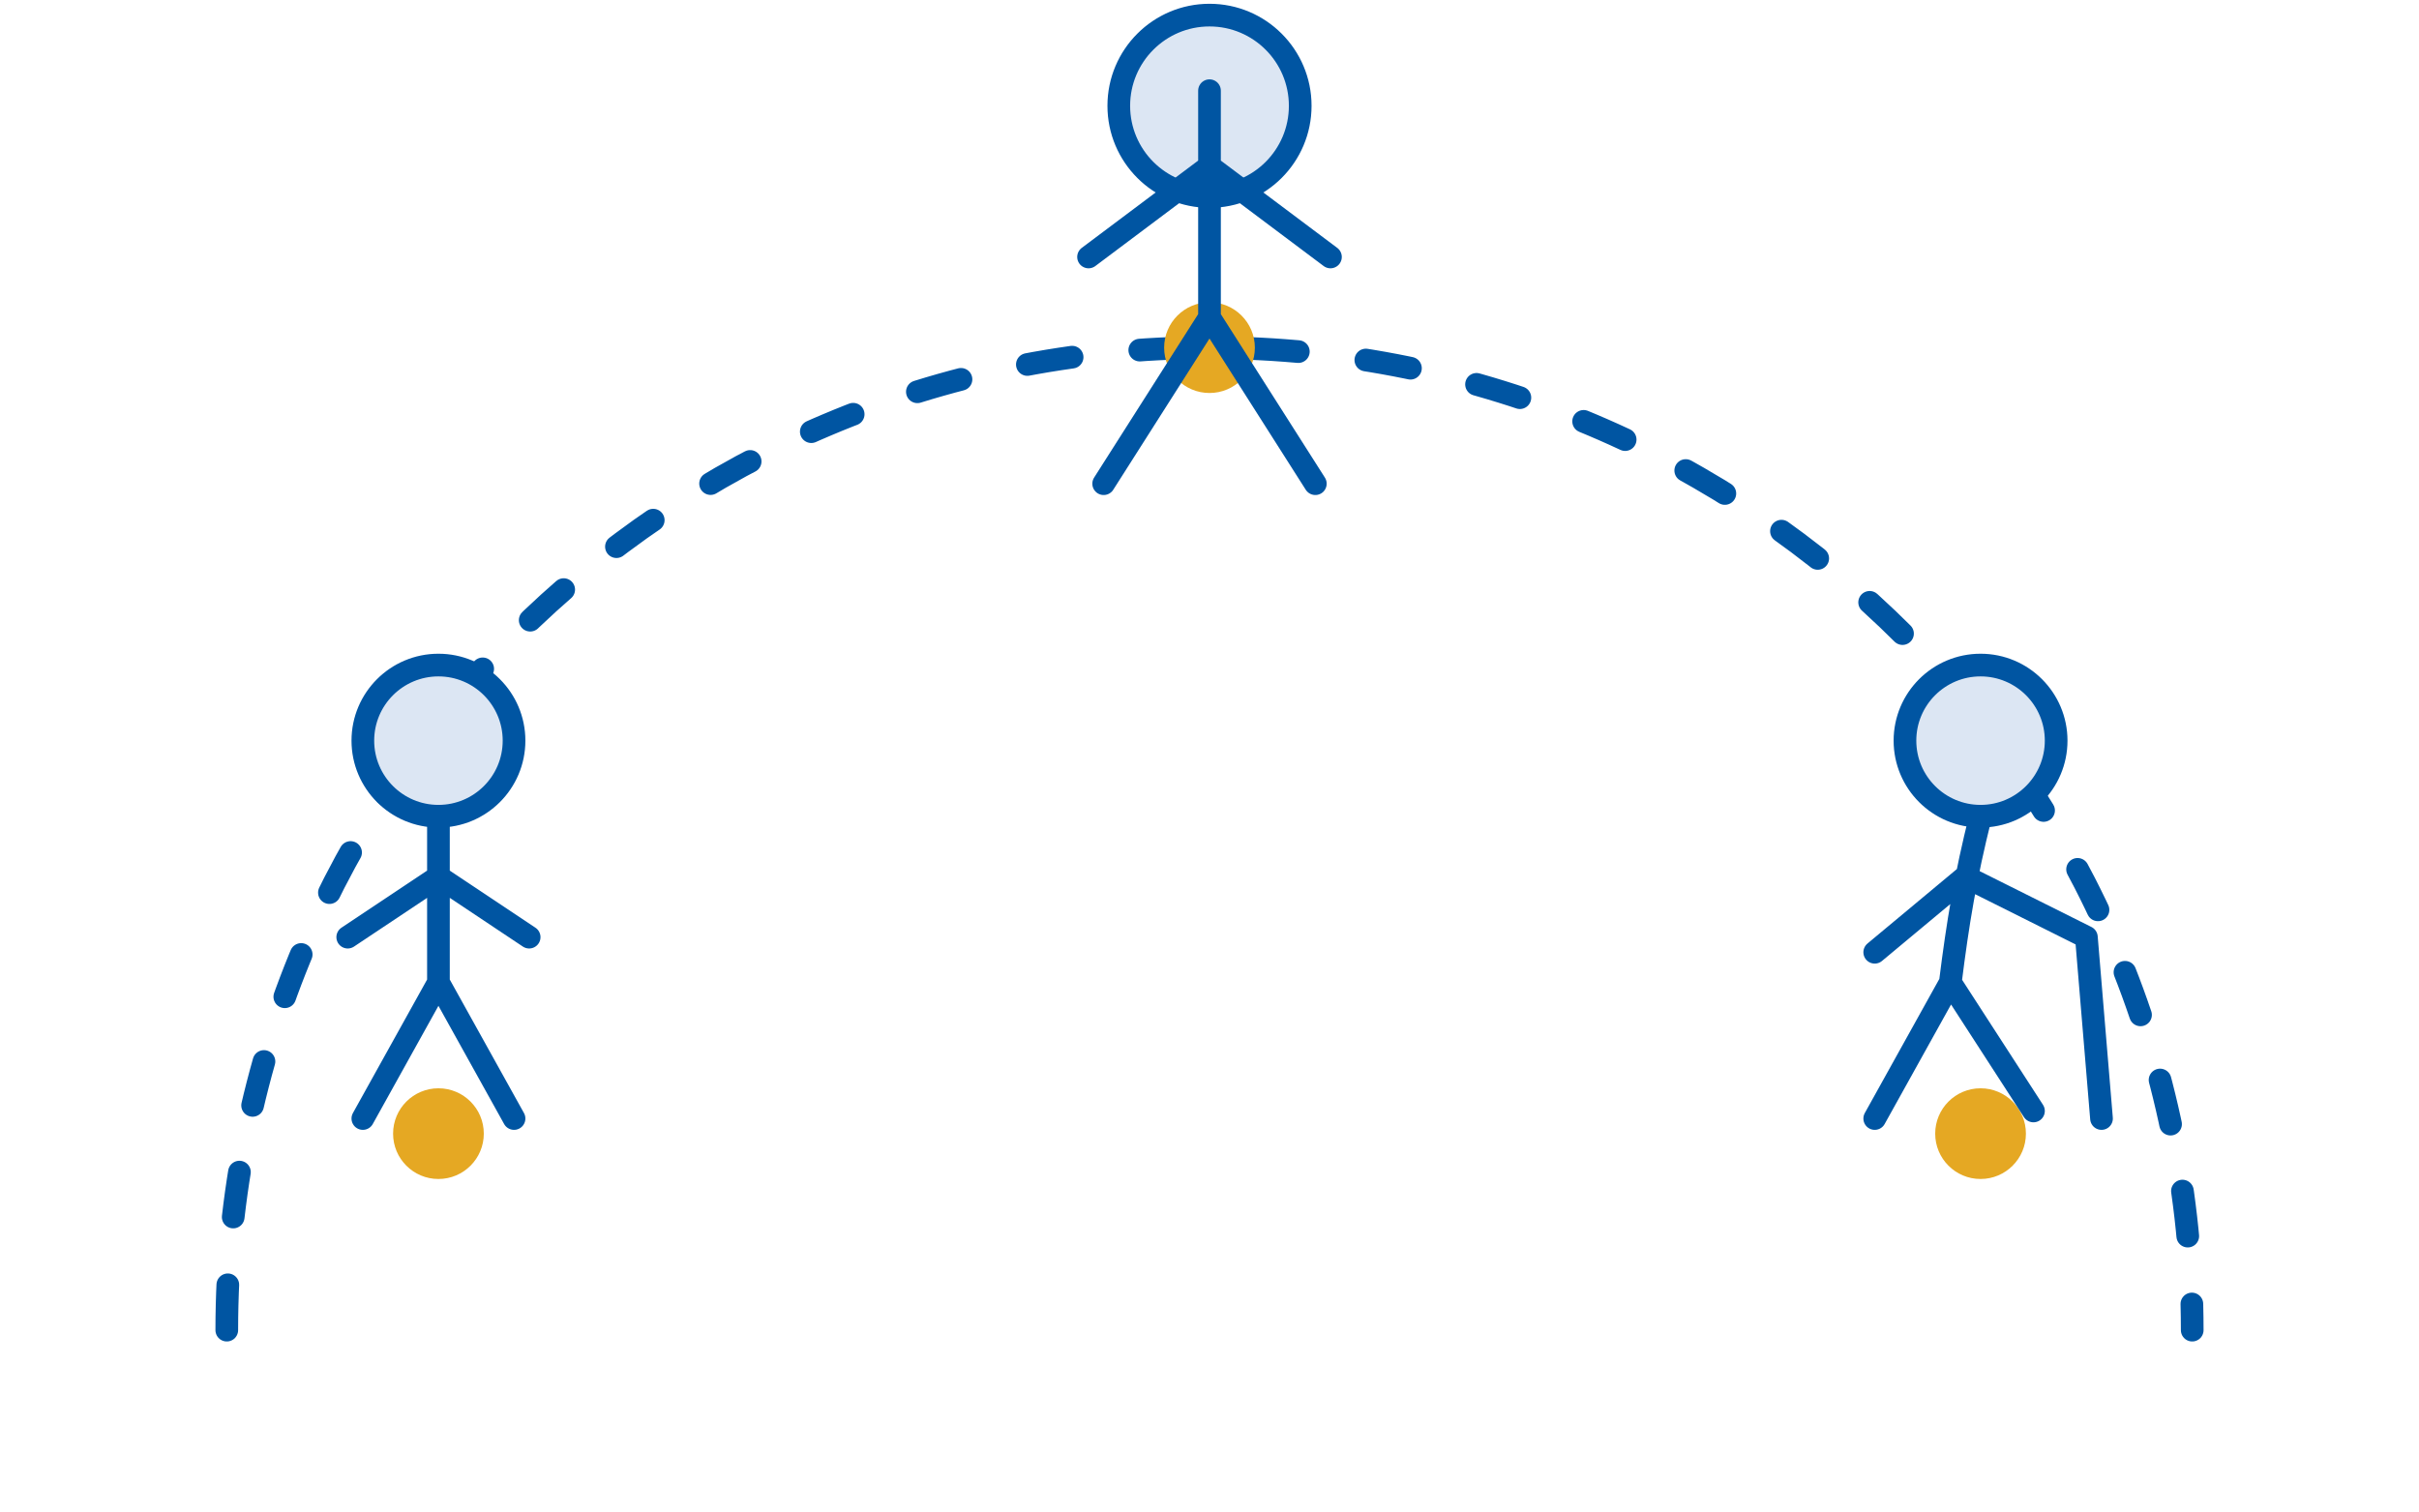
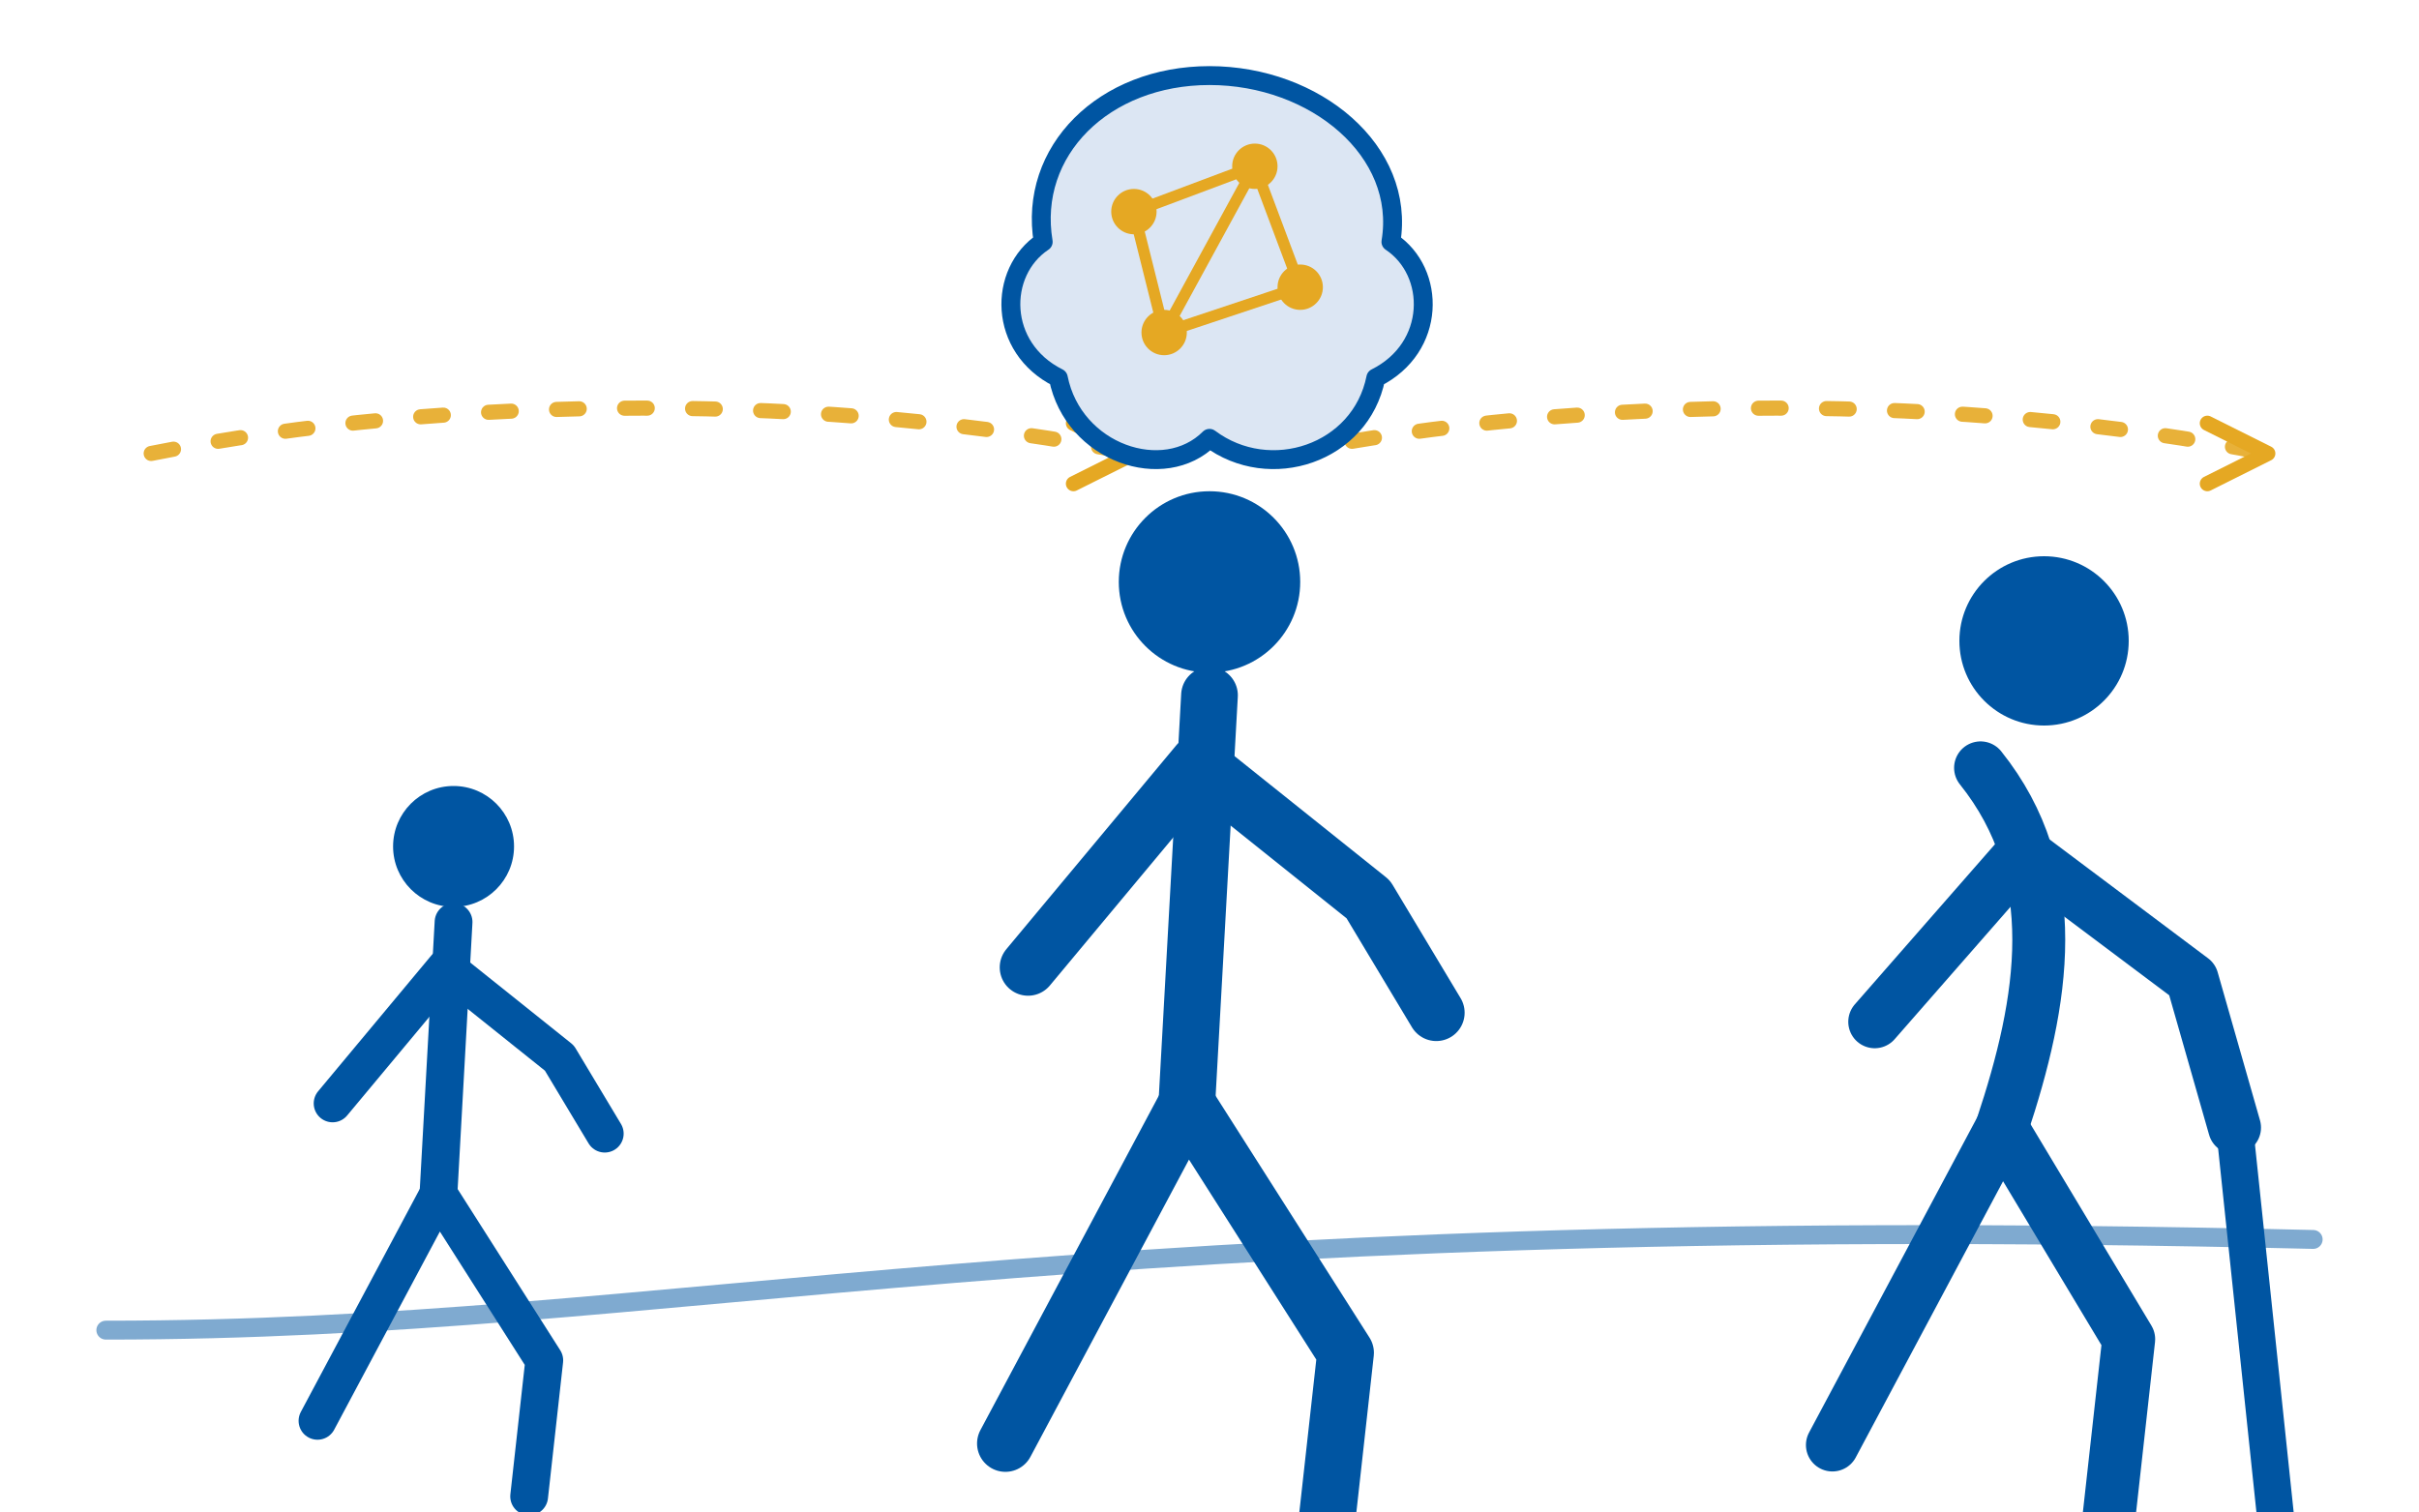
<svg xmlns="http://www.w3.org/2000/svg" viewBox="0 0 320 200" fill="none" stroke-linecap="round" stroke-linejoin="round">
-   <path d="M30 176A130 130 0 0 1 290 176" stroke="#0055A2" stroke-width="3" stroke-dasharray="6 9" />
-   <circle cx="58" cy="150" r="6" fill="#E5A823" />
-   <circle cx="160" cy="46" r="6" fill="#E5A823" />
-   <circle cx="262" cy="150" r="6" fill="#E5A823" />
-   <circle cx="58" cy="98" r="10" fill="#DCE6F3" stroke="#0055A2" stroke-width="3" />
-   <path d="M58 108v22M58 130l-10 18M58 130l10 18M58 116l-12 8M58 116l12 8" stroke="#0055A2" stroke-width="3" />
-   <circle cx="160" cy="-18" r="0" />
-   <circle cx="160" cy="0" r="12" fill="#DCE6F3" stroke="#0055A2" stroke-width="3" transform="translate(0 14)" />
-   <path d="M160 26v30M160 56l-14 22M160 56l14 22M160 36l-16 12M160 36l16 12" stroke="#0055A2" stroke-width="3" transform="translate(0 -14)" />
-   <circle cx="262" cy="98" r="10" fill="#DCE6F3" stroke="#0055A2" stroke-width="3" />
-   <path d="M262 108c-2 8-3 14-4 22M258 130l-10 18M258 130l11 17M260 116l-12 10M260 116l16 8M276 124l2 24" stroke="#0055A2" stroke-width="3" />
+   <path d="M14 176 C 90 176, 140 160, 306 164" stroke="#0055A2" stroke-width="2.5" opacity=".5" />
+   <g transform="translate(60 170) scale(1.0)">
+     <circle cx="0" cy="-58" r="8" fill="#0055A2" />
+     <path d="M0 -48 L-2 -12" stroke="#0055A2" stroke-width="5" />
+     <path d="M-2 -12 L-18 18 M-2 -12 L12 10 L10 28" stroke="#0055A2" stroke-width="5" />
+     <path d="M-1 -42 L-16 -24 M-1 -42 L14 -30 L20 -20" stroke="#0055A2" stroke-width="5" />
+   </g>
+   <g transform="translate(160 164) scale(1.5)">
+     <circle cx="0" cy="-58" r="8" fill="#0055A2" />
+     <path d="M0 -48 L-2 -12" stroke="#0055A2" stroke-width="5" />
+     <path d="M-2 -12 L-18 18 M-2 -12 L12 10 L10 28" stroke="#0055A2" stroke-width="5" />
+     <path d="M-1 -42 L-16 -24 M-1 -42 L14 -30 L20 -20" stroke="#0055A2" stroke-width="5" />
+   </g>
+   <g transform="translate(262 166) scale(1.4)">
+     <circle cx="6" cy="-58" r="8" fill="#0055A2" />
+     <path d="M0 -46 C 8 -36, 6 -24, 2 -12" stroke="#0055A2" stroke-width="5" />
+     <path d="M2 -12 L-14 18 M2 -12 L14 8 L12 26" stroke="#0055A2" stroke-width="5" />
+     <path d="M4 -38 L-10 -22 M4 -38 L20 -26 L24 -12" stroke="#0055A2" stroke-width="5" />
+     <path d="M24 -12 L28 26" stroke="#0055A2" stroke-width="3.5" />
+   </g>
+   <path d="M20 60 C 60 52, 110 52, 150 60 M170 60 C 210 52, 260 52, 300 60" stroke="#E5A823" stroke-width="2" stroke-dasharray="3 6" opacity=".9" />
+   <path d="M150 60 l-8 -4 M150 60 l-8 4 M300 60 l-8 -4 M300 60 l-8 4" stroke="#E5A823" stroke-width="2" />
+   <path d="M160 10 c-14 0 -24 10 -22 22 c-6 4 -6 14 2 18 c2 10 14 14 20 8 c8 6 20 2 22 -8 c8 -4 8 -14 2 -18 c2 -12 -10 -22 -24 -22z" fill="#DCE6F3" stroke="#0055A2" stroke-width="2.5" />
+   <circle cx="150" cy="28" r="3" fill="#E5A823" />
+   <circle cx="166" cy="22" r="3" fill="#E5A823" />
+   <circle cx="172" cy="38" r="3" fill="#E5A823" />
+   <circle cx="154" cy="44" r="3" fill="#E5A823" />
+   <path d="M150 28 L166 22 L172 38 L154 44 Z M166 22 L154 44" stroke="#E5A823" stroke-width="1.5" />
</svg>
